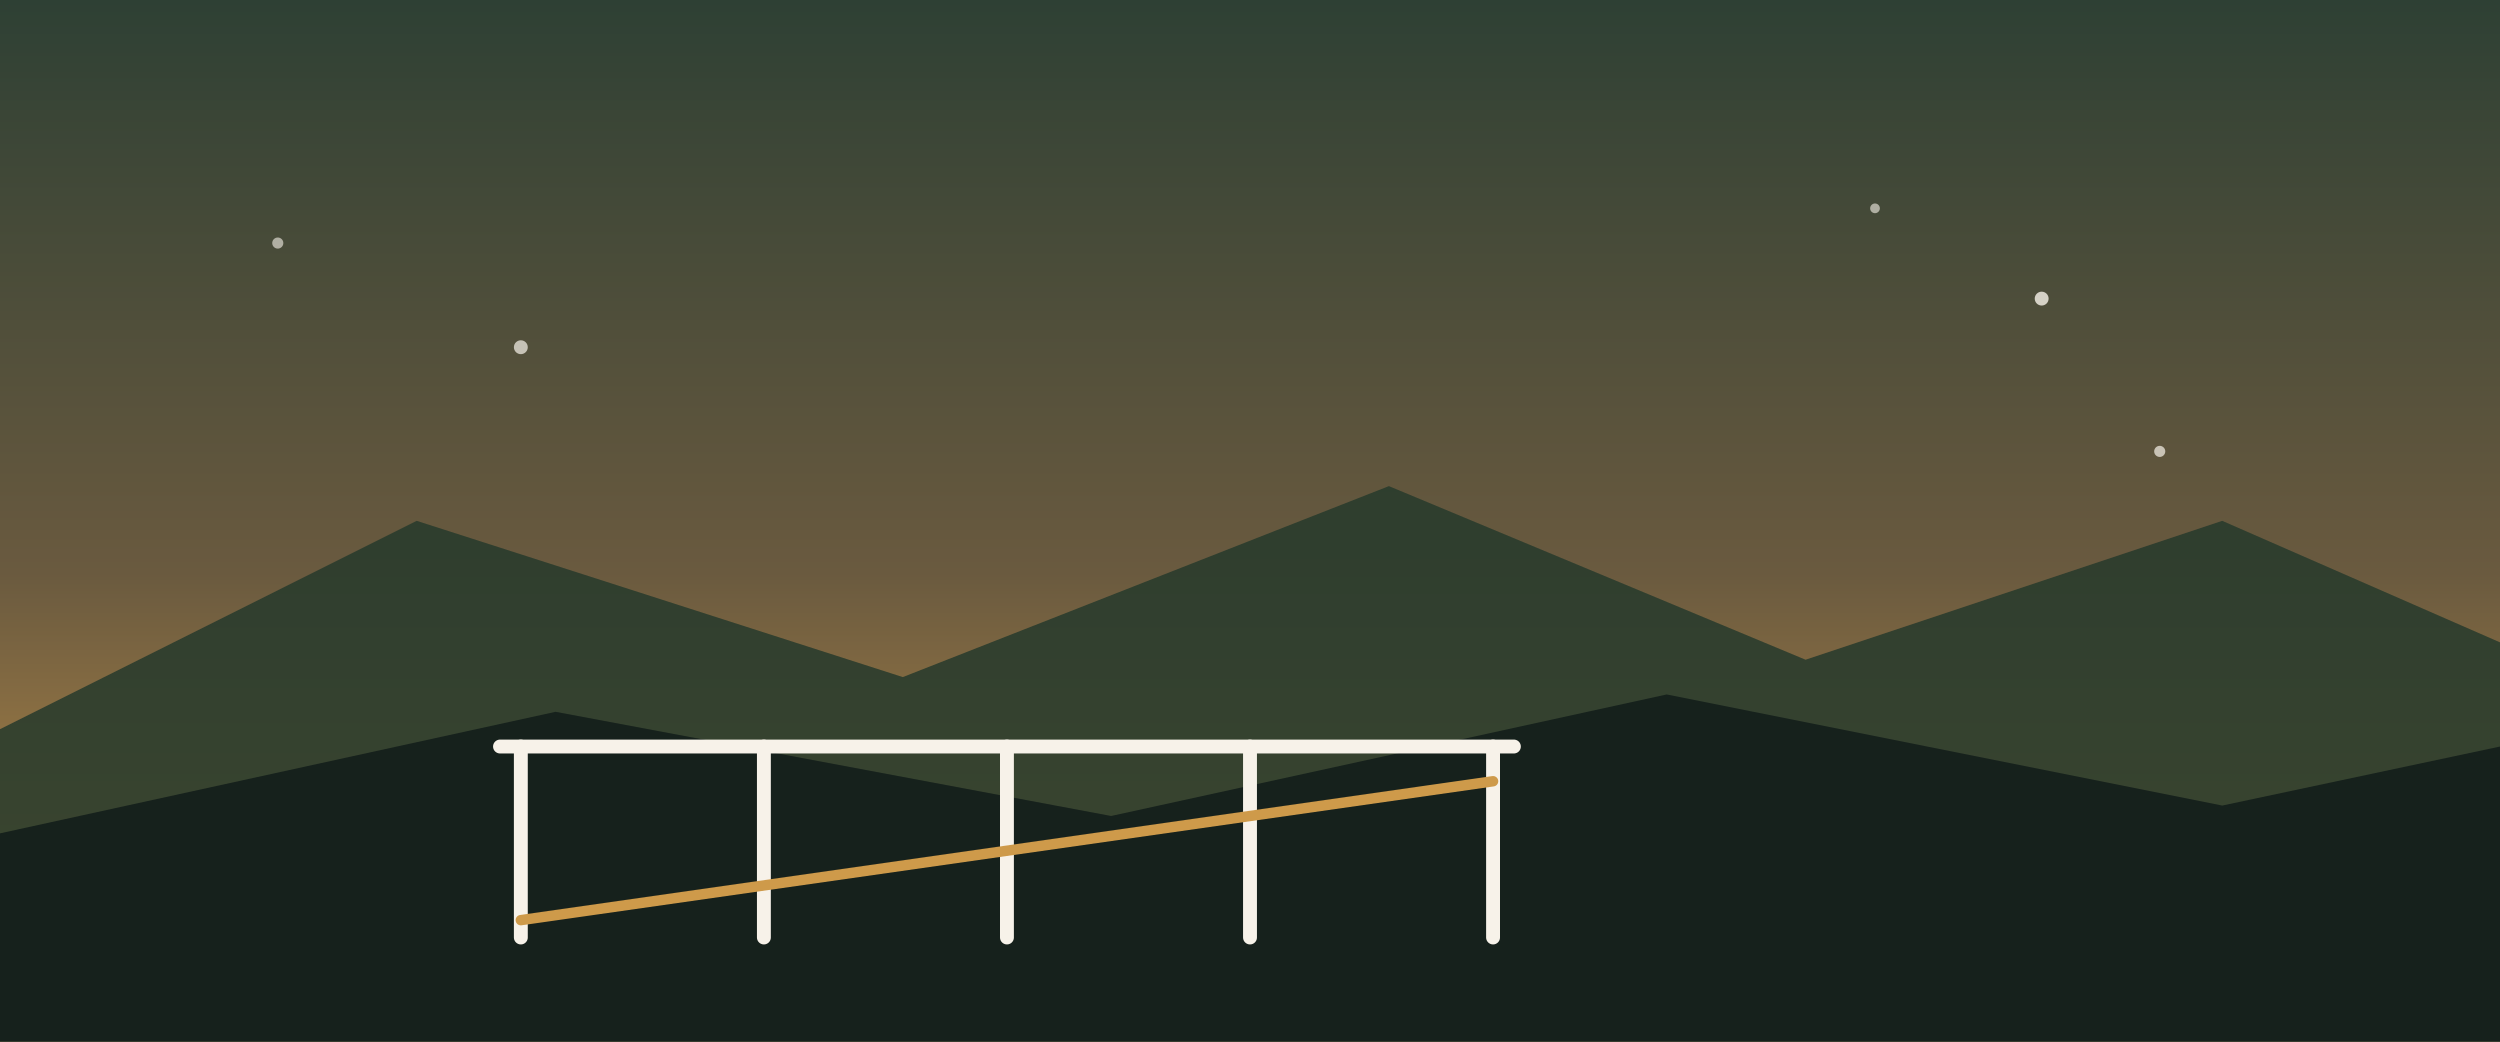
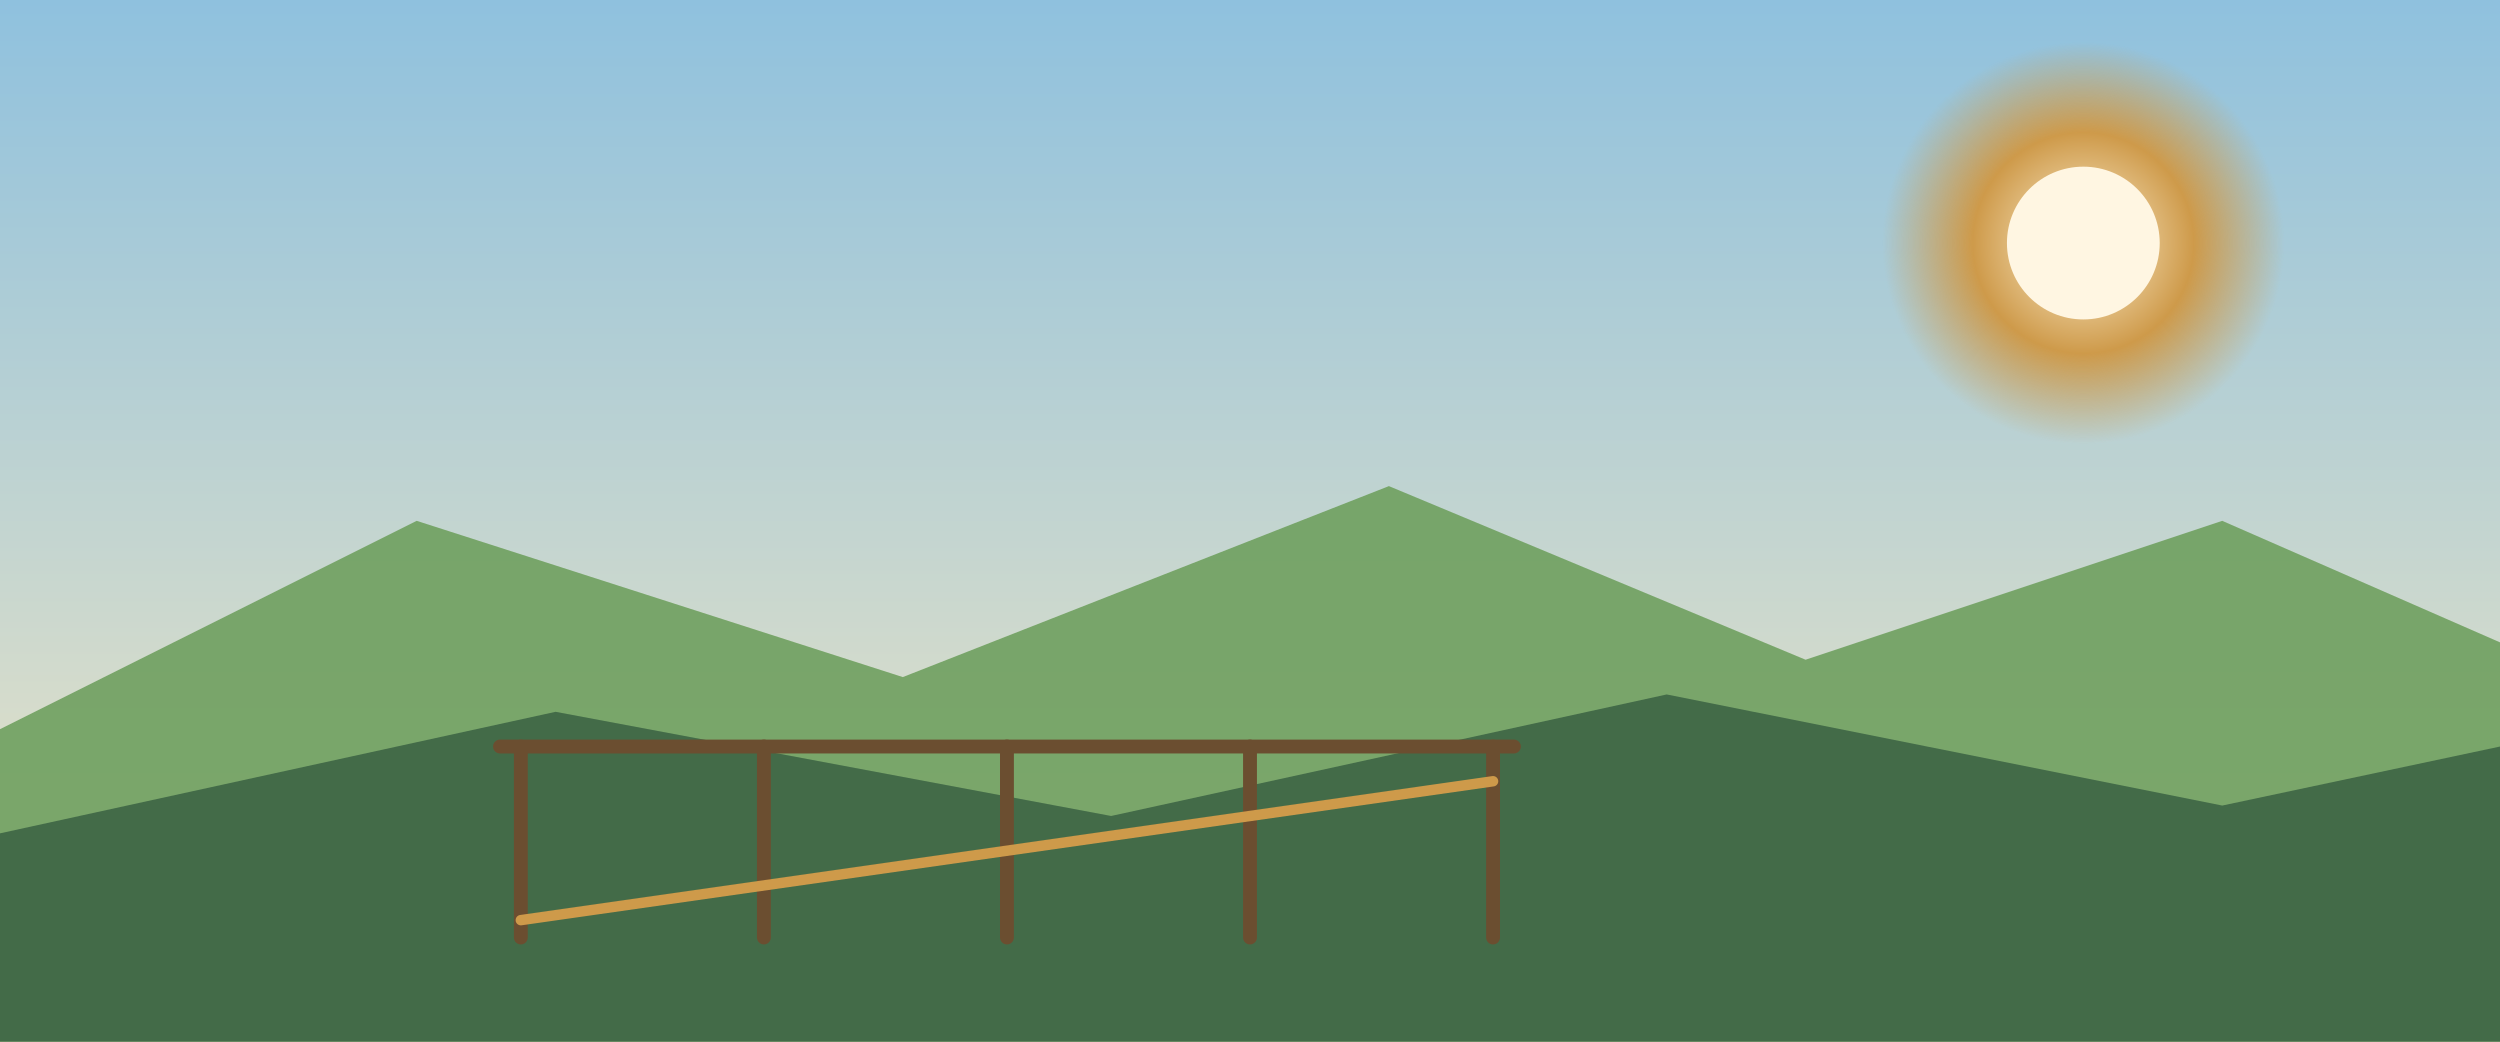
<svg xmlns="http://www.w3.org/2000/svg" viewBox="0 0 720 300" role="img" aria-label="Geländer mit diagonalem Sicherheitsseil">
  <defs>
    <linearGradient id="sky" x1="0" y1="0" x2="0" y2="1">
-       <stop offset="0%" stop-color="#2E4034" />
-       <stop offset="55%" stop-color="#6a5a3f" />
-       <stop offset="100%" stop-color="#CE9A4A" />
+       <stop offset="0%" stop-color="#8FC1DE" />
+       <stop offset="100%" stop-color="#F6E8C3" />
    </linearGradient>
+     <radialGradient id="sun" cx="50%" cy="50%" r="50%">
+       <stop offset="0%" stop-color="#FFF3D6" />
+       <stop offset="55%" stop-color="#CE9A4A" />
+       <stop offset="100%" stop-color="#CE9A4A" stop-opacity="0" />
+     </radialGradient>
  </defs>
  <rect width="720" height="300" fill="url(#sky)" />
-   <circle cx="588" cy="86" r="2" fill="#F7F2E9" opacity="0.8" />
-   <circle cx="622" cy="130" r="1.6" fill="#F7F2E9" opacity="0.7" />
-   <circle cx="540" cy="60" r="1.4" fill="#F7F2E9" opacity="0.6" />
-   <circle cx="80" cy="70" r="1.6" fill="#F7F2E9" opacity="0.6" />
-   <circle cx="150" cy="100" r="2" fill="#F7F2E9" opacity="0.7" />
-   <path d="M0,210 L120,150 L260,195 L400,140 L520,190 L640,150 L720,185 L720,300 L0,300 Z" fill="#26392b" opacity="0.85" />
-   <path d="M0,240 L160,205 L320,235 L480,200 L640,232 L720,215 L720,300 L0,300 Z" fill="#16211c" />
-   <g transform="translate(150,215)" stroke="#F7F2E9" stroke-width="4" stroke-linecap="round">
+   <circle cx="600" cy="70" r="58" fill="url(#sun)" />
+   <circle cx="600" cy="70" r="22" fill="#FFF6E2" />
+   <path d="M0,210 L120,150 L260,195 L400,140 L520,190 L640,150 L720,185 L720,300 L0,300 Z" fill="#6FA05F" opacity="0.9" />
+   <path d="M0,240 L160,205 L320,235 L480,200 L640,232 L720,215 L720,300 L0,300 Z" fill="#436B48" />
+   <g transform="translate(150,215)" stroke="#6B4E30" stroke-width="4" stroke-linecap="round">
    <line x1="0" y1="0" x2="0" y2="55" />
    <line x1="70" y1="0" x2="70" y2="55" />
    <line x1="140" y1="0" x2="140" y2="55" />
    <line x1="210" y1="0" x2="210" y2="55" />
    <line x1="280" y1="0" x2="280" y2="55" />
    <line x1="-6" y1="0" x2="286" y2="0" />
    <line x1="0" y1="50" x2="280" y2="10" stroke="#CE9A4A" stroke-width="3" />
  </g>
</svg>
